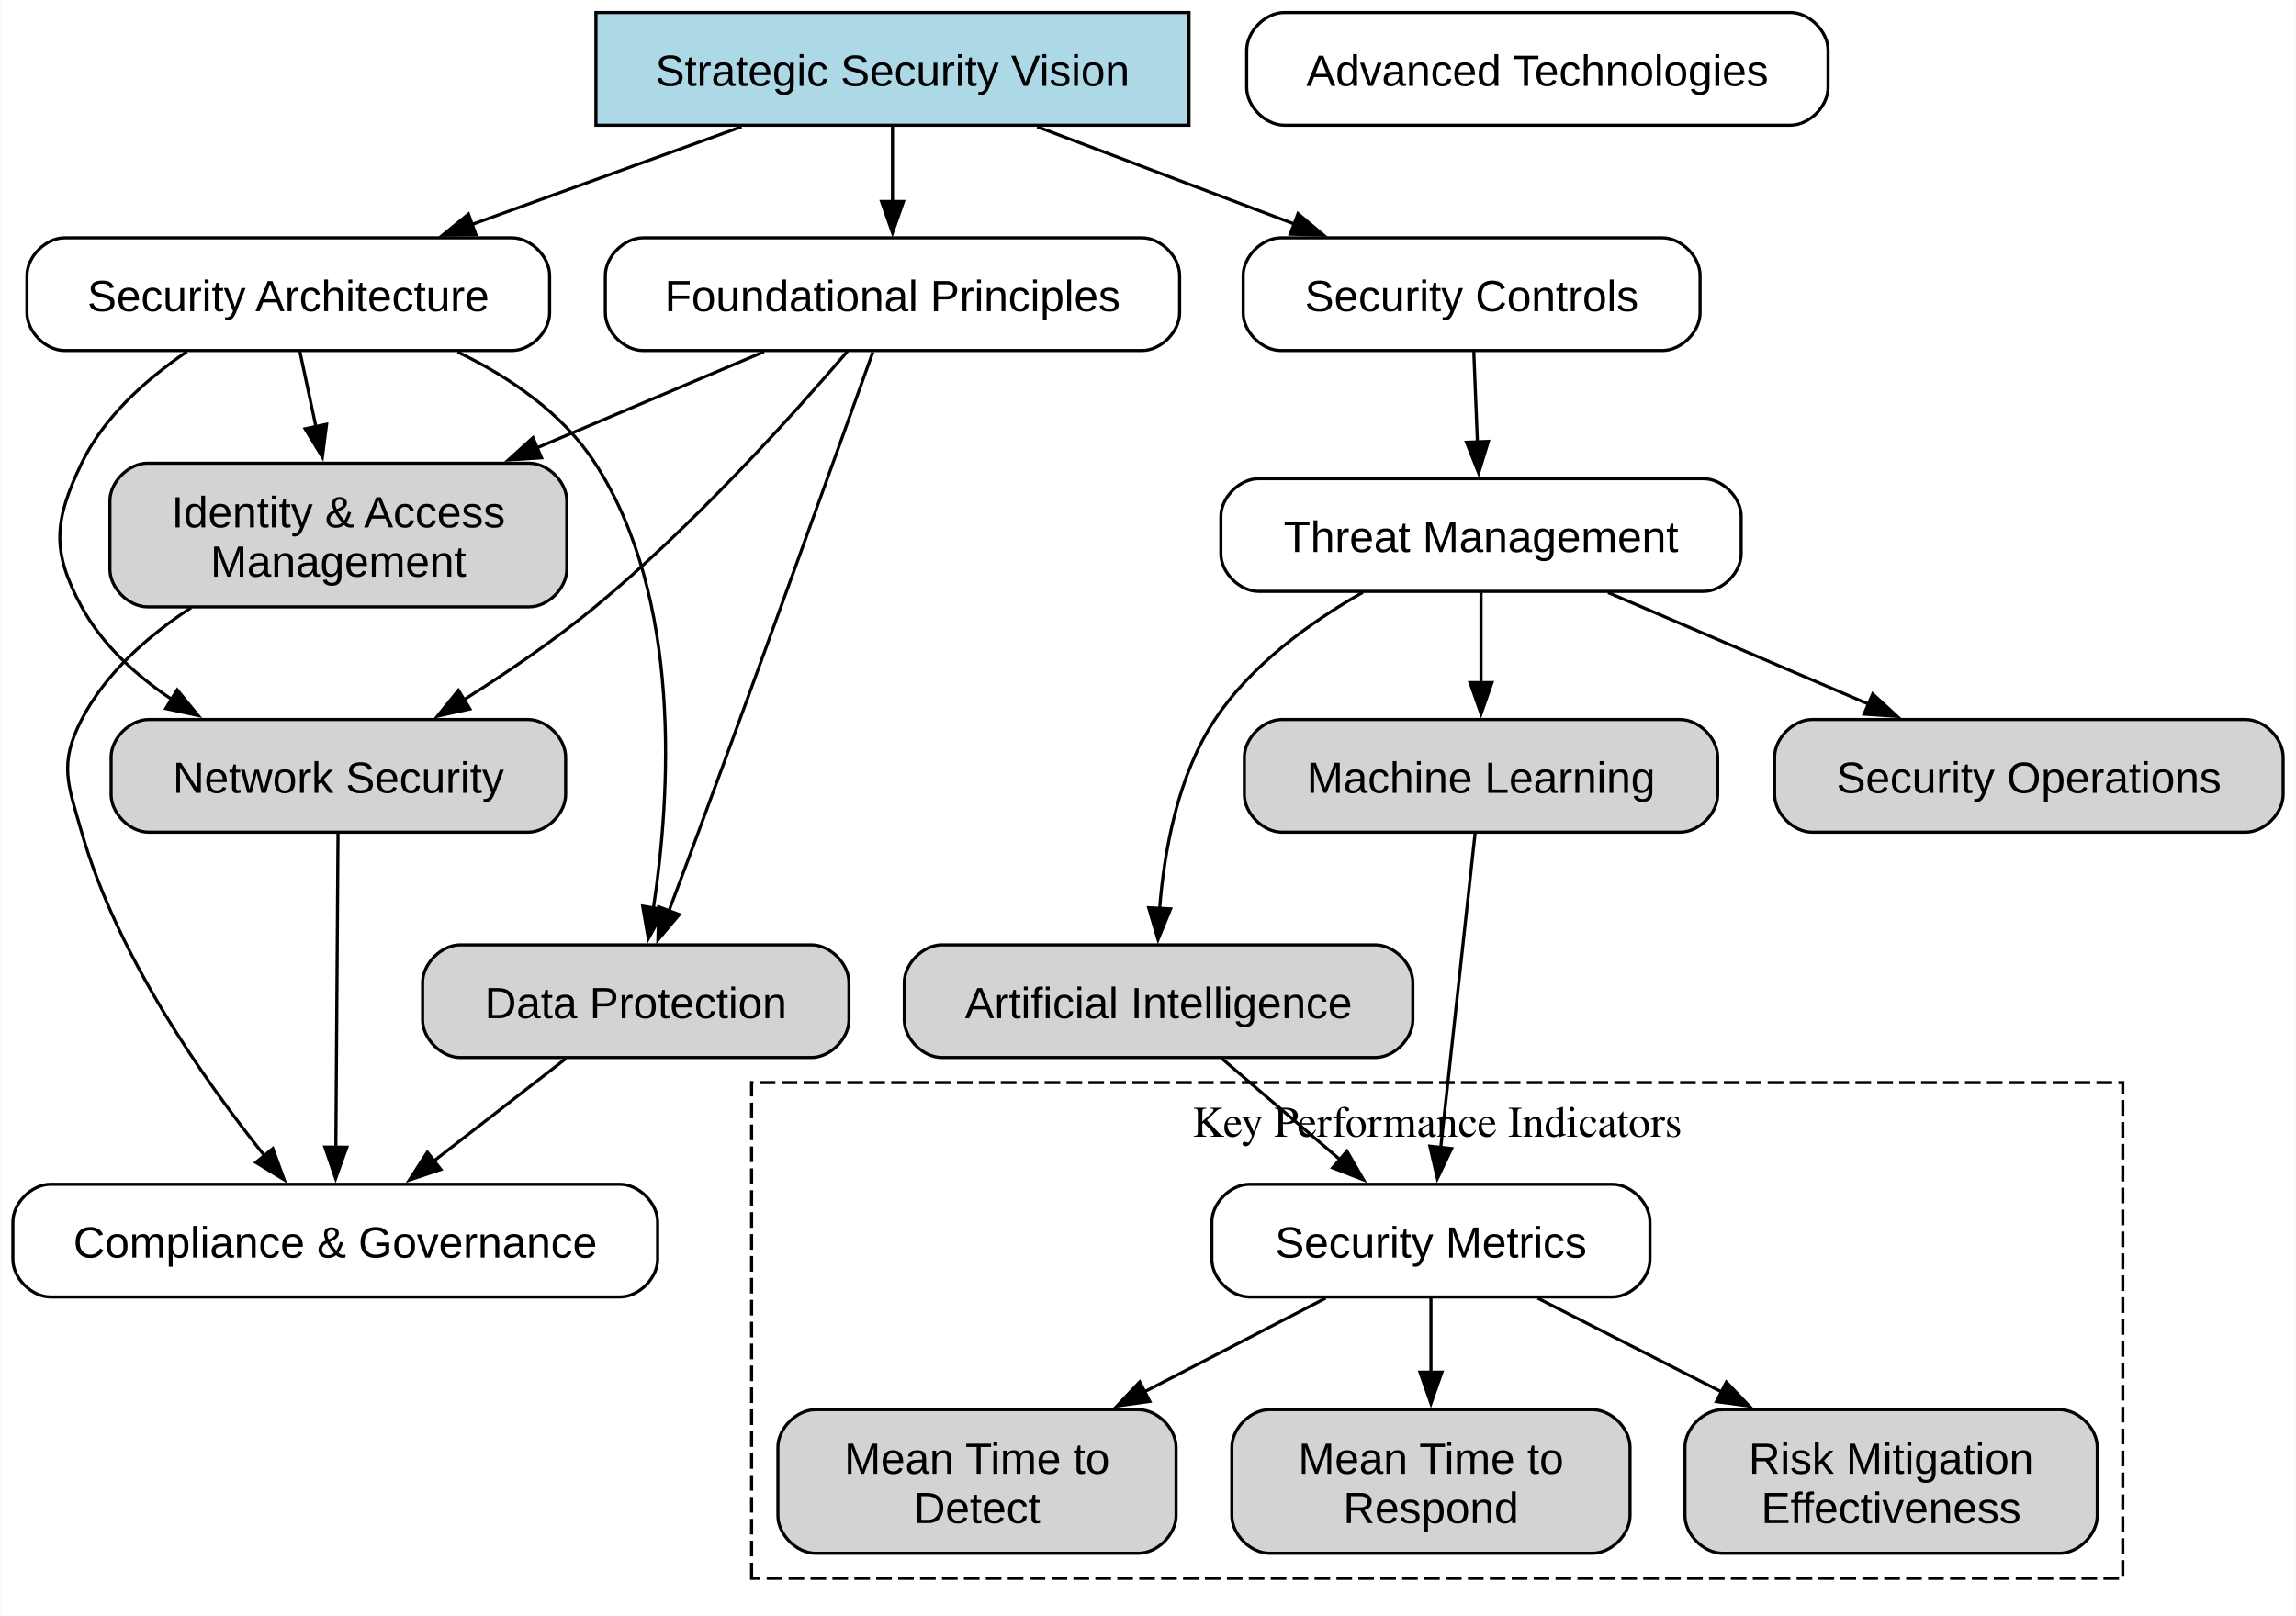
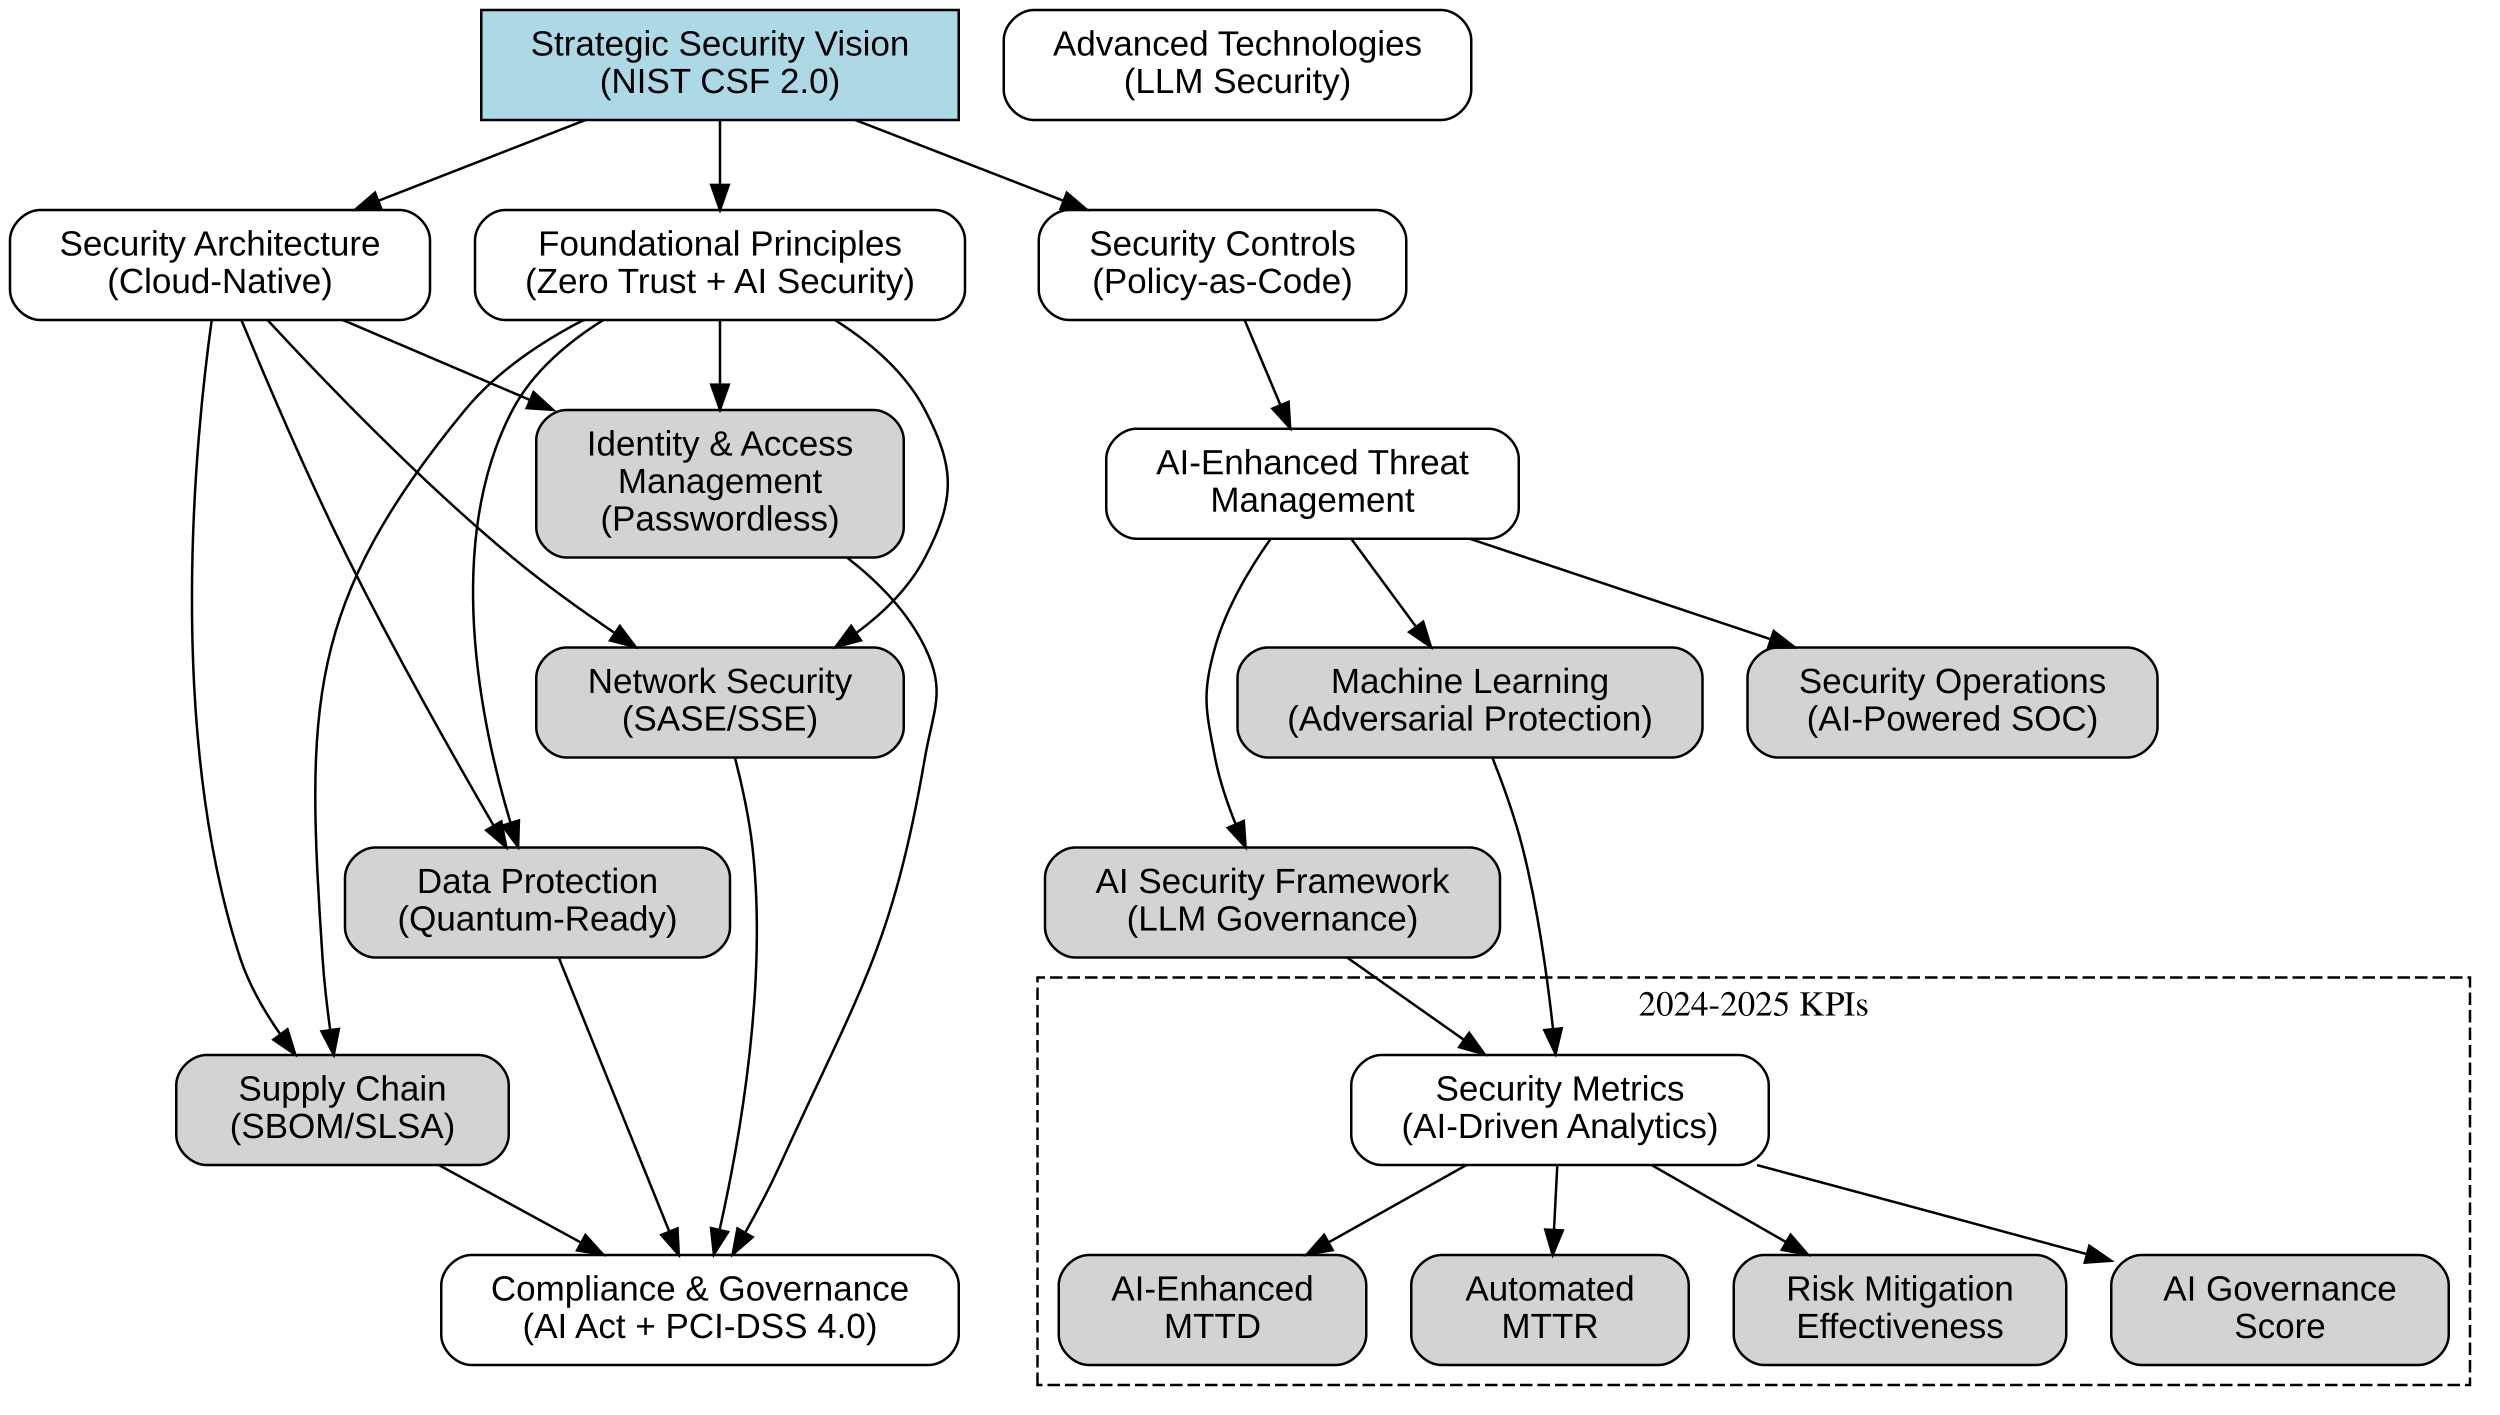
- <svg xmlns="http://www.w3.org/2000/svg" width="733pt" height="516pt" viewBox="0.00 0.00 733.20 516.30">
-   <g id="graph0" class="graph" transform="scale(1 1) rotate(0) translate(4 512.3)">
-     <polygon fill="white" stroke="none" points="-4,4 -4,-512.3 729.2,-512.3 729.2,4 -4,4" />
+ <svg xmlns="http://www.w3.org/2000/svg" width="1000pt" height="566pt" viewBox="0.00 0.00 1000.00 566.00">
+   <g id="graph0" class="graph" transform="scale(1 1) rotate(0) translate(4 562)">
+     <polygon fill="white" stroke="transparent" points="-4,4 -4,-562 996,-562 996,4 -4,4" />
    <g id="clust7" class="cluster">
-       <polygon fill="none" stroke="black" stroke-dasharray="5,2" points="235.97,-8 235.97,-166.4 673.98,-166.4 673.98,-8 235.97,-8" />
-       <text text-anchor="middle" x="454.98" y="-149.1" font-family="Times,serif" font-size="14.00">Key Performance Indicators</text>
+       <polygon fill="none" stroke="black" stroke-dasharray="5,2" points="411,-8 411,-171 984,-171 984,-8 411,-8" />
+       <text text-anchor="middle" x="697.5" y="-155.8" font-family="Times,serif" font-size="14.00">2024-2025 KPIs</text>
    </g>
    <g id="node1" class="node">
-       <polygon fill="lightblue" stroke="black" points="375.7,-508.3 186.25,-508.3 186.25,-472.3 375.7,-472.3 375.7,-508.3" />
-       <text text-anchor="middle" x="280.98" y="-484.87" font-family="Arial" font-size="14.00">Strategic Security Vision</text>
+       <polygon fill="lightblue" stroke="black" points="379.5,-558 188.5,-558 188.5,-514 379.5,-514 379.5,-558" />
+       <text text-anchor="middle" x="284" y="-539.8" font-family="Arial" font-size="14.00">Strategic Security Vision</text>
+       <text text-anchor="middle" x="284" y="-524.8" font-family="Arial" font-size="14.00">(NIST CSF 2.0)</text>
    </g>
    <g id="node2" class="node">
-       <path fill="none" stroke="black" d="M360.7,-436.3C360.7,-436.3 201.25,-436.3 201.25,-436.3 195.25,-436.3 189.25,-430.3 189.25,-424.3 189.25,-424.3 189.25,-412.3 189.25,-412.3 189.25,-406.3 195.25,-400.3 201.25,-400.3 201.25,-400.3 360.7,-400.3 360.7,-400.3 366.7,-400.3 372.7,-406.3 372.7,-412.3 372.7,-412.3 372.7,-424.3 372.7,-424.3 372.7,-430.3 366.7,-436.3 360.7,-436.3" />
-       <text text-anchor="middle" x="280.98" y="-412.87" font-family="Arial" font-size="14.00">Foundational Principles</text>
+       <path fill="none" stroke="black" d="M370,-478C370,-478 198,-478 198,-478 192,-478 186,-472 186,-466 186,-466 186,-446 186,-446 186,-440 192,-434 198,-434 198,-434 370,-434 370,-434 376,-434 382,-440 382,-446 382,-446 382,-466 382,-466 382,-472 376,-478 370,-478" />
+       <text text-anchor="middle" x="284" y="-459.8" font-family="Arial" font-size="14.00">Foundational Principles</text>
+       <text text-anchor="middle" x="284" y="-444.8" font-family="Arial" font-size="14.00">(Zero Trust + AI Security)</text>
    </g>
    <g id="edge1" class="edge">
-       <path fill="none" stroke="black" d="M280.98,-472C280.98,-464.71 280.98,-456.03 280.98,-447.84" />
-       <polygon fill="black" stroke="black" points="284.48,-447.92 280.98,-437.92 277.48,-447.92 284.48,-447.92" />
+       <path fill="none" stroke="black" d="M284,-513.69C284,-505.8 284,-496.68 284,-488.1" />
+       <polygon fill="black" stroke="black" points="287.5,-488.02 284,-478.02 280.5,-488.02 287.5,-488.02" />
    </g>
    <g id="node3" class="node">
-       <path fill="none" stroke="black" d="M159.45,-436.3C159.45,-436.3 16.5,-436.3 16.5,-436.3 10.5,-436.3 4.5,-430.3 4.5,-424.3 4.5,-424.3 4.5,-412.3 4.5,-412.3 4.5,-406.3 10.5,-400.3 16.5,-400.3 16.5,-400.3 159.45,-400.3 159.45,-400.3 165.45,-400.3 171.45,-406.3 171.45,-412.3 171.45,-412.3 171.45,-424.3 171.45,-424.3 171.45,-430.3 165.45,-436.3 159.45,-436.3" />
-       <text text-anchor="middle" x="87.97" y="-412.87" font-family="Arial" font-size="14.00">Security Architecture</text>
+       <path fill="none" stroke="black" d="M156,-478C156,-478 12,-478 12,-478 6,-478 0,-472 0,-466 0,-466 0,-446 0,-446 0,-440 6,-434 12,-434 12,-434 156,-434 156,-434 162,-434 168,-440 168,-446 168,-446 168,-466 168,-466 168,-472 162,-478 156,-478" />
+       <text text-anchor="middle" x="84" y="-459.8" font-family="Arial" font-size="14.00">Security Architecture</text>
+       <text text-anchor="middle" x="84" y="-444.8" font-family="Arial" font-size="14.00">(Cloud-Native)</text>
    </g>
    <g id="edge2" class="edge">
-       <path fill="none" stroke="black" d="M232.77,-471.82C206.65,-462.34 174.17,-450.56 146.59,-440.56" />
-       <polygon fill="black" stroke="black" points="147.92,-437.32 137.32,-437.2 145.53,-443.9 147.92,-437.32" />
+       <path fill="none" stroke="black" d="M230.14,-513.99C204.69,-504.07 174.13,-492.15 147.55,-481.78" />
+       <polygon fill="black" stroke="black" points="148.54,-478.42 137.96,-478.04 146,-484.94 148.54,-478.42" />
    </g>
    <g id="node4" class="node">
-       <path fill="none" stroke="black" d="M526.95,-436.3C526.95,-436.3 405,-436.3 405,-436.3 399,-436.3 393,-430.3 393,-424.3 393,-424.3 393,-412.3 393,-412.3 393,-406.3 399,-400.3 405,-400.3 405,-400.3 526.95,-400.3 526.95,-400.3 532.95,-400.3 538.95,-406.3 538.95,-412.3 538.95,-412.3 538.95,-424.3 538.95,-424.3 538.95,-430.3 532.95,-436.3 526.95,-436.3" />
-       <text text-anchor="middle" x="465.98" y="-412.87" font-family="Arial" font-size="14.00">Security Controls</text>
+       <path fill="none" stroke="black" d="M546.5,-478C546.5,-478 423.5,-478 423.5,-478 417.5,-478 411.5,-472 411.5,-466 411.5,-466 411.5,-446 411.5,-446 411.5,-440 417.5,-434 423.5,-434 423.5,-434 546.5,-434 546.5,-434 552.5,-434 558.5,-440 558.5,-446 558.5,-446 558.5,-466 558.5,-466 558.5,-472 552.5,-478 546.5,-478" />
+       <text text-anchor="middle" x="485" y="-459.8" font-family="Arial" font-size="14.00">Security Controls</text>
+       <text text-anchor="middle" x="485" y="-444.8" font-family="Arial" font-size="14.00">(Policy-as-Code)</text>
    </g>
    <g id="edge3" class="edge">
-       <path fill="none" stroke="black" d="M327.18,-471.82C352.11,-462.38 383.08,-450.67 409.43,-440.69" />
-       <polygon fill="black" stroke="black" points="410.51,-444.03 418.62,-437.22 408.03,-437.48 410.51,-444.03" />
+       <path fill="none" stroke="black" d="M338.13,-513.99C363.71,-504.07 394.42,-492.15 421.13,-481.78" />
+       <polygon fill="black" stroke="black" points="422.72,-484.92 430.77,-478.04 420.19,-478.4 422.72,-484.92" />
    </g>
    <g id="node9" class="node">
-       <path fill="lightgrey" stroke="black" d="M164.95,-364.3C164.95,-364.3 43,-364.3 43,-364.3 37,-364.3 31,-358.3 31,-352.3 31,-352.3 31,-330.4 31,-330.4 31,-324.4 37,-318.4 43,-318.4 43,-318.4 164.95,-318.4 164.95,-318.4 170.95,-318.4 176.95,-324.4 176.95,-330.4 176.95,-330.4 176.95,-352.3 176.95,-352.3 176.95,-358.3 170.95,-364.3 164.95,-364.3" />
-       <text text-anchor="middle" x="103.97" y="-343.8" font-family="Arial" font-size="14.00">Identity &amp; Access</text>
-       <text text-anchor="middle" x="103.97" y="-328.05" font-family="Arial" font-size="14.00">Management</text>
+       <path fill="lightgrey" stroke="black" d="M345.5,-398C345.5,-398 222.5,-398 222.5,-398 216.5,-398 210.5,-392 210.5,-386 210.5,-386 210.5,-351 210.5,-351 210.5,-345 216.5,-339 222.5,-339 222.5,-339 345.5,-339 345.5,-339 351.5,-339 357.5,-345 357.5,-351 357.5,-351 357.5,-386 357.5,-386 357.5,-392 351.5,-398 345.5,-398" />
+       <text text-anchor="middle" x="284" y="-379.8" font-family="Arial" font-size="14.00">Identity &amp; Access</text>
+       <text text-anchor="middle" x="284" y="-364.8" font-family="Arial" font-size="14.00">Management</text>
+       <text text-anchor="middle" x="284" y="-349.8" font-family="Arial" font-size="14.00">(Passwordless)</text>
    </g>
    <g id="edge4" class="edge">
-       <path fill="none" stroke="black" d="M239.92,-399.92C218.39,-390.8 191.55,-379.43 167.41,-369.21" />
-       <polygon fill="black" stroke="black" points="168.87,-366.03 158.29,-365.35 166.14,-372.47 168.87,-366.03" />
+       <path fill="none" stroke="black" d="M284,-433.87C284,-426.12 284,-417.08 284,-408.28" />
+       <polygon fill="black" stroke="black" points="287.5,-408.13 284,-398.13 280.5,-408.13 287.5,-408.13" />
    </g>
    <g id="node10" class="node">
-       <path fill="lightgrey" stroke="black" d="M164.57,-282.4C164.57,-282.4 43.37,-282.4 43.37,-282.4 37.37,-282.4 31.38,-276.4 31.38,-270.4 31.38,-270.4 31.38,-258.4 31.38,-258.4 31.38,-252.4 37.38,-246.4 43.38,-246.4 43.38,-246.4 164.57,-246.4 164.57,-246.4 170.57,-246.4 176.57,-252.4 176.57,-258.4 176.57,-258.4 176.57,-270.4 176.57,-270.4 176.57,-276.4 170.57,-282.4 164.57,-282.4" />
-       <text text-anchor="middle" x="103.97" y="-258.97" font-family="Arial" font-size="14.00">Network Security</text>
+       <path fill="lightgrey" stroke="black" d="M345.5,-303C345.5,-303 222.5,-303 222.5,-303 216.5,-303 210.5,-297 210.5,-291 210.5,-291 210.5,-271 210.5,-271 210.5,-265 216.5,-259 222.5,-259 222.5,-259 345.5,-259 345.5,-259 351.5,-259 357.5,-265 357.5,-271 357.5,-271 357.5,-291 357.5,-291 357.5,-297 351.5,-303 345.5,-303" />
+       <text text-anchor="middle" x="284" y="-284.8" font-family="Arial" font-size="14.00">Network Security</text>
+       <text text-anchor="middle" x="284" y="-269.8" font-family="Arial" font-size="14.00">(SASE/SSE)</text>
    </g>
    <g id="edge5" class="edge">
-       <path fill="none" stroke="black" d="M266.59,-400.03C248.85,-379.32 217.2,-344.15 185.97,-318.4 173.03,-307.73 157.84,-297.38 144.07,-288.71" />
-       <polygon fill="black" stroke="black" points="145.99,-285.78 135.64,-283.5 142.31,-291.74 145.99,-285.78" />
+       <path fill="none" stroke="black" d="M330.16,-433.87C344.27,-424.94 358.13,-413.06 366,-398 378.15,-374.76 378.15,-362.24 366,-339 359.73,-327 349.65,-317.02 338.68,-308.94" />
+       <polygon fill="black" stroke="black" points="340.39,-305.87 330.16,-303.13 336.45,-311.65 340.39,-305.87" />
    </g>
    <g id="node11" class="node">
-       <path fill="lightgrey" stroke="black" d="M255.07,-210.4C255.07,-210.4 142.88,-210.4 142.88,-210.4 136.88,-210.4 130.88,-204.4 130.88,-198.4 130.88,-198.4 130.88,-186.4 130.88,-186.4 130.88,-180.4 136.88,-174.4 142.88,-174.4 142.88,-174.4 255.07,-174.4 255.07,-174.4 261.07,-174.4 267.07,-180.4 267.07,-186.4 267.07,-186.4 267.07,-198.4 267.07,-198.4 267.07,-204.4 261.07,-210.4 255.07,-210.4" />
-       <text text-anchor="middle" x="198.97" y="-186.97" font-family="Arial" font-size="14.00">Data Protection</text>
+       <path fill="lightgrey" stroke="black" d="M276,-223C276,-223 146,-223 146,-223 140,-223 134,-217 134,-211 134,-211 134,-191 134,-191 134,-185 140,-179 146,-179 146,-179 276,-179 276,-179 282,-179 288,-185 288,-191 288,-191 288,-211 288,-211 288,-217 282,-223 276,-223" />
+       <text text-anchor="middle" x="211" y="-204.8" font-family="Arial" font-size="14.00">Data Protection</text>
+       <text text-anchor="middle" x="211" y="-189.8" font-family="Arial" font-size="14.00">(Quantum-Ready)</text>
    </g>
    <g id="edge6" class="edge">
-       <path fill="none" stroke="black" d="M274.71,-399.81C263.61,-368.83 239.68,-302.35 218.97,-246.4 215.96,-238.25 212.64,-229.41 209.59,-221.33" />
-       <polygon fill="black" stroke="black" points="212.87,-220.09 206.05,-211.98 206.32,-222.57 212.87,-220.09" />
+       <path fill="none" stroke="black" d="M237.3,-433.99C223.01,-425.07 208.98,-413.16 201,-398 173.28,-345.33 188.05,-273.27 200.23,-232.81" />
+       <polygon fill="black" stroke="black" points="203.57,-233.83 203.24,-223.24 196.9,-231.73 203.57,-233.83" />
+     </g>
+     <g id="node15" class="node">
+       <path fill="lightgrey" stroke="black" d="M187.5,-140C187.5,-140 78.5,-140 78.5,-140 72.5,-140 66.5,-134 66.5,-128 66.5,-128 66.5,-108 66.5,-108 66.5,-102 72.5,-96 78.5,-96 78.5,-96 187.5,-96 187.5,-96 193.5,-96 199.5,-102 199.5,-108 199.5,-108 199.5,-128 199.5,-128 199.5,-134 193.5,-140 187.5,-140" />
+       <text text-anchor="middle" x="133" y="-121.8" font-family="Arial" font-size="14.00">Supply Chain</text>
+       <text text-anchor="middle" x="133" y="-106.8" font-family="Arial" font-size="14.00">(SBOM/SLSA)</text>
    </g>
    <g id="edge7" class="edge">
-       <path fill="none" stroke="black" d="M91.69,-399.92C93.22,-392.72 95.06,-384.12 96.84,-375.8" />
-       <polygon fill="black" stroke="black" points="100.21,-376.75 98.87,-366.24 93.36,-375.29 100.21,-376.75" />
+       <path fill="none" stroke="black" d="M229.3,-433.94C212.17,-425.07 194.5,-413.2 182,-398 118.13,-320.31 118.34,-279.36 125,-179 125.63,-169.55 126.8,-159.32 128.07,-150.03" />
+       <polygon fill="black" stroke="black" points="131.54,-150.43 129.5,-140.04 124.61,-149.44 131.54,-150.43" />
    </g>
    <g id="edge8" class="edge">
-       <path fill="none" stroke="black" d="M55.57,-399.94C42.61,-391.14 29.09,-379.14 21.97,-364.3 13.15,-345.91 12.22,-336.32 21.97,-318.4 28.56,-306.3 39.22,-296.55 50.72,-288.86" />
-       <polygon fill="black" stroke="black" points="52.49,-291.88 59.2,-283.68 48.84,-285.91 52.49,-291.88" />
+       <path fill="none" stroke="black" d="M133.18,-433.97C155.64,-424.37 182.76,-412.78 207.77,-402.09" />
+       <polygon fill="black" stroke="black" points="209.42,-405.19 217.24,-398.04 206.67,-398.75 209.42,-405.19" />
    </g>
    <g id="edge9" class="edge">
-       <path fill="none" stroke="black" d="M142.1,-399.83C158.88,-391.7 175.66,-380.2 185.97,-364.3 213.98,-321.13 210.08,-258.29 204.6,-222.06" />
-       <polygon fill="black" stroke="black" points="208.08,-221.64 202.98,-212.35 201.18,-222.79 208.08,-221.64" />
+       <path fill="none" stroke="black" d="M103.25,-433.73C125.62,-409.54 164.2,-369.46 201,-339 213.7,-328.48 228.31,-317.98 241.7,-308.9" />
+       <polygon fill="black" stroke="black" points="243.92,-311.63 250.29,-303.16 240.03,-305.81 243.92,-311.63" />
+     </g>
+     <g id="edge10" class="edge">
+       <path fill="none" stroke="black" d="M92.64,-433.78C102.35,-410.31 118.87,-371.52 135,-339 153.67,-301.34 177.5,-259.23 193.45,-231.76" />
+       <polygon fill="black" stroke="black" points="196.52,-233.43 198.54,-223.03 190.47,-229.91 196.52,-233.43" />
+     </g>
+     <g id="edge11" class="edge">
+       <path fill="none" stroke="black" d="M80.68,-433.89C74.09,-386.76 62.44,-269.95 92,-179 95.52,-168.16 101.67,-157.5 108.14,-148.24" />
+       <polygon fill="black" stroke="black" points="110.98,-150.29 114.11,-140.17 105.35,-146.12 110.98,-150.29" />
    </g>
    <g id="node5" class="node">
-       <path fill="none" stroke="black" d="M540.08,-359.35C540.08,-359.35 397.88,-359.35 397.88,-359.35 391.88,-359.35 385.88,-353.35 385.88,-347.35 385.88,-347.35 385.88,-335.35 385.88,-335.35 385.88,-329.35 391.88,-323.35 397.88,-323.35 397.88,-323.35 540.08,-323.35 540.08,-323.35 546.08,-323.35 552.08,-329.35 552.08,-335.35 552.08,-335.35 552.08,-347.35 552.08,-347.35 552.08,-353.35 546.08,-359.35 540.08,-359.35" />
-       <text text-anchor="middle" x="468.98" y="-335.92" font-family="Arial" font-size="14.00">Threat Management</text>
-     </g>
-     <g id="edge10" class="edge">
-       <path fill="none" stroke="black" d="M466.67,-399.92C467.02,-391.31 467.44,-380.69 467.83,-370.93" />
-       <polygon fill="black" stroke="black" points="471.32,-371.28 468.22,-361.15 464.33,-371 471.32,-371.28" />
+       <path fill="none" stroke="black" d="M591.5,-390.5C591.5,-390.5 450.5,-390.5 450.5,-390.5 444.5,-390.5 438.5,-384.5 438.5,-378.5 438.5,-378.5 438.5,-358.5 438.5,-358.5 438.5,-352.5 444.5,-346.5 450.5,-346.5 450.5,-346.5 591.5,-346.5 591.5,-346.5 597.5,-346.5 603.5,-352.5 603.5,-358.5 603.5,-358.5 603.5,-378.5 603.5,-378.5 603.5,-384.5 597.5,-390.5 591.5,-390.5" />
+       <text text-anchor="middle" x="521" y="-372.3" font-family="Arial" font-size="14.00">AI-Enhanced Threat</text>
+       <text text-anchor="middle" x="521" y="-357.3" font-family="Arial" font-size="14.00">Management</text>
+     </g>
+     <g id="edge12" class="edge">
+       <path fill="none" stroke="black" d="M493.9,-433.87C498.18,-423.69 503.4,-411.3 508.11,-400.12" />
+       <polygon fill="black" stroke="black" points="511.42,-401.26 512.08,-390.69 504.97,-398.55 511.42,-401.26" />
    </g>
    <g id="node12" class="node">
-       <path fill="lightgrey" stroke="black" d="M532.58,-282.4C532.58,-282.4 405.38,-282.4 405.38,-282.4 399.38,-282.4 393.38,-276.4 393.38,-270.4 393.38,-270.4 393.38,-258.4 393.38,-258.4 393.38,-252.4 399.38,-246.4 405.38,-246.4 405.38,-246.4 532.58,-246.4 532.58,-246.4 538.58,-246.4 544.58,-252.4 544.58,-258.4 544.58,-258.4 544.58,-270.4 544.58,-270.4 544.58,-276.4 538.58,-282.4 532.58,-282.4" />
-       <text text-anchor="middle" x="468.98" y="-258.97" font-family="Arial" font-size="14.00">Machine Learning</text>
-     </g>
-     <g id="edge11" class="edge">
-       <path fill="none" stroke="black" d="M468.98,-322.97C468.98,-314.36 468.98,-303.74 468.98,-293.98" />
-       <polygon fill="black" stroke="black" points="472.48,-294.2 468.98,-284.2 465.48,-294.2 472.48,-294.2" />
+       <path fill="lightgrey" stroke="black" d="M665,-303C665,-303 503,-303 503,-303 497,-303 491,-297 491,-291 491,-291 491,-271 491,-271 491,-265 497,-259 503,-259 503,-259 665,-259 665,-259 671,-259 677,-265 677,-271 677,-271 677,-291 677,-291 677,-297 671,-303 665,-303" />
+       <text text-anchor="middle" x="584" y="-284.8" font-family="Arial" font-size="14.00">Machine Learning</text>
+       <text text-anchor="middle" x="584" y="-269.8" font-family="Arial" font-size="14.00">(Adversarial Protection)</text>
+     </g>
+     <g id="edge13" class="edge">
+       <path fill="none" stroke="black" d="M536.57,-346.37C544.37,-335.78 553.94,-322.8 562.43,-311.27" />
+       <polygon fill="black" stroke="black" points="565.27,-313.31 568.39,-303.19 559.64,-309.16 565.27,-313.31" />
    </g>
    <g id="node13" class="node">
-       <path fill="lightgrey" stroke="black" d="M435.2,-210.4C435.2,-210.4 296.75,-210.4 296.75,-210.4 290.75,-210.4 284.75,-204.4 284.75,-198.4 284.75,-198.4 284.75,-186.4 284.75,-186.4 284.75,-180.4 290.75,-174.4 296.75,-174.4 296.75,-174.4 435.2,-174.4 435.2,-174.4 441.2,-174.4 447.2,-180.4 447.2,-186.4 447.2,-186.4 447.2,-198.4 447.2,-198.4 447.2,-204.4 441.2,-210.4 435.2,-210.4" />
-       <text text-anchor="middle" x="365.98" y="-186.97" font-family="Arial" font-size="14.00">Artificial Intelligence</text>
-     </g>
-     <g id="edge12" class="edge">
-       <path fill="none" stroke="black" d="M431.23,-323.05C414.28,-313.41 395.53,-299.81 383.98,-282.4 372.1,-264.51 367.77,-240.47 366.31,-221.89" />
-       <polygon fill="black" stroke="black" points="369.82,-221.9 365.8,-212.09 362.83,-222.26 369.82,-221.9" />
+       <path fill="lightgrey" stroke="black" d="M584,-223C584,-223 426,-223 426,-223 420,-223 414,-217 414,-211 414,-211 414,-191 414,-191 414,-185 420,-179 426,-179 426,-179 584,-179 584,-179 590,-179 596,-185 596,-191 596,-191 596,-211 596,-211 596,-217 590,-223 584,-223" />
+       <text text-anchor="middle" x="505" y="-204.8" font-family="Arial" font-size="14.00">AI Security Framework</text>
+       <text text-anchor="middle" x="505" y="-189.8" font-family="Arial" font-size="14.00">(LLM Governance)</text>
+     </g>
+     <g id="edge14" class="edge">
+       <path fill="none" stroke="black" d="M504.27,-346.49C495.79,-334.5 486.39,-318.76 482,-303 476.75,-284.16 478.27,-278.2 482,-259 483.72,-250.12 486.83,-240.86 490.21,-232.46" />
+       <polygon fill="black" stroke="black" points="493.52,-233.63 494.25,-223.06 487.09,-230.87 493.52,-233.63" />
    </g>
    <g id="node14" class="node">
-       <path fill="lightgrey" stroke="black" d="M713.2,-282.4C713.2,-282.4 574.75,-282.4 574.75,-282.4 568.75,-282.4 562.75,-276.4 562.75,-270.4 562.75,-270.4 562.75,-258.4 562.75,-258.4 562.75,-252.4 568.75,-246.4 574.75,-246.4 574.75,-246.4 713.2,-246.4 713.2,-246.4 719.2,-246.4 725.2,-252.4 725.2,-258.4 725.2,-258.4 725.2,-270.4 725.2,-270.4 725.2,-276.4 719.2,-282.4 713.2,-282.4" />
-       <text text-anchor="middle" x="643.98" y="-258.97" font-family="Arial" font-size="14.00">Security Operations</text>
-     </g>
-     <g id="edge13" class="edge">
-       <path fill="none" stroke="black" d="M509.56,-322.97C534.43,-312.32 566.48,-298.59 593.04,-287.21" />
-       <polygon fill="black" stroke="black" points="594.1,-290.57 601.91,-283.41 591.34,-284.13 594.1,-290.57" />
+       <path fill="lightgrey" stroke="black" d="M847,-303C847,-303 707,-303 707,-303 701,-303 695,-297 695,-291 695,-291 695,-271 695,-271 695,-265 701,-259 707,-259 707,-259 847,-259 847,-259 853,-259 859,-265 859,-271 859,-271 859,-291 859,-291 859,-297 853,-303 847,-303" />
+       <text text-anchor="middle" x="777" y="-284.8" font-family="Arial" font-size="14.00">Security Operations</text>
+       <text text-anchor="middle" x="777" y="-269.8" font-family="Arial" font-size="14.00">(AI-Powered SOC)</text>
+     </g>
+     <g id="edge15" class="edge">
+       <path fill="none" stroke="black" d="M583.95,-346.47C620.24,-334.36 666.02,-319.06 703.9,-306.42" />
+       <polygon fill="black" stroke="black" points="705.47,-309.58 713.85,-303.09 703.25,-302.94 705.47,-309.58" />
    </g>
    <g id="node6" class="node">
-       <path fill="none" stroke="black" d="M567.83,-508.3C567.83,-508.3 406.12,-508.3 406.12,-508.3 400.12,-508.3 394.12,-502.3 394.12,-496.3 394.12,-496.3 394.12,-484.3 394.12,-484.3 394.12,-478.3 400.12,-472.3 406.12,-472.3 406.12,-472.3 567.83,-472.3 567.83,-472.3 573.83,-472.3 579.83,-478.3 579.83,-484.3 579.83,-484.3 579.83,-496.3 579.83,-496.3 579.83,-502.3 573.83,-508.3 567.83,-508.3" />
-       <text text-anchor="middle" x="486.98" y="-484.87" font-family="Arial" font-size="14.00">Advanced Technologies</text>
+       <path fill="none" stroke="black" d="M572.5,-558C572.5,-558 409.5,-558 409.5,-558 403.5,-558 397.5,-552 397.5,-546 397.5,-546 397.5,-526 397.5,-526 397.5,-520 403.5,-514 409.5,-514 409.5,-514 572.5,-514 572.5,-514 578.5,-514 584.5,-520 584.5,-526 584.5,-526 584.5,-546 584.5,-546 584.5,-552 578.5,-558 572.5,-558" />
+       <text text-anchor="middle" x="491" y="-539.8" font-family="Arial" font-size="14.00">Advanced Technologies</text>
+       <text text-anchor="middle" x="491" y="-524.8" font-family="Arial" font-size="14.00">(LLM Security)</text>
    </g>
    <g id="node7" class="node">
-       <path fill="none" stroke="black" d="M193.95,-133.9C193.95,-133.9 12,-133.9 12,-133.9 6,-133.9 0,-127.9 0,-121.9 0,-121.9 0,-109.9 0,-109.9 0,-103.9 6,-97.9 12,-97.9 12,-97.9 193.95,-97.9 193.95,-97.9 199.95,-97.9 205.95,-103.9 205.95,-109.9 205.95,-109.9 205.95,-121.9 205.95,-121.9 205.95,-127.9 199.95,-133.9 193.95,-133.9" />
-       <text text-anchor="middle" x="102.97" y="-110.48" font-family="Arial" font-size="14.00">Compliance &amp; Governance</text>
+       <path fill="none" stroke="black" d="M367.5,-60C367.5,-60 184.5,-60 184.5,-60 178.5,-60 172.5,-54 172.5,-48 172.5,-48 172.5,-28 172.5,-28 172.5,-22 178.5,-16 184.5,-16 184.5,-16 367.5,-16 367.5,-16 373.5,-16 379.5,-22 379.5,-28 379.5,-28 379.5,-48 379.5,-48 379.5,-54 373.5,-60 367.5,-60" />
+       <text text-anchor="middle" x="276" y="-41.8" font-family="Arial" font-size="14.00">Compliance &amp; Governance</text>
+       <text text-anchor="middle" x="276" y="-26.8" font-family="Arial" font-size="14.00">(AI Act + PCI-DSS 4.0)</text>
    </g>
    <g id="node8" class="node">
-       <path fill="none" stroke="black" d="M510.95,-133.9C510.95,-133.9 395,-133.9 395,-133.9 389,-133.9 383,-127.9 383,-121.9 383,-121.9 383,-109.9 383,-109.9 383,-103.9 389,-97.9 395,-97.9 395,-97.9 510.95,-97.9 510.95,-97.9 516.95,-97.9 522.95,-103.9 522.95,-109.9 522.95,-109.9 522.95,-121.9 522.95,-121.9 522.95,-127.9 516.95,-133.9 510.95,-133.9" />
-       <text text-anchor="middle" x="452.98" y="-110.48" font-family="Arial" font-size="14.00">Security Metrics</text>
-     </g>
-     <g id="node15" class="node">
-       <path fill="lightgrey" stroke="black" d="M359.57,-61.9C359.57,-61.9 256.38,-61.9 256.38,-61.9 250.38,-61.9 244.38,-55.9 244.38,-49.9 244.38,-49.9 244.38,-28 244.38,-28 244.38,-22 250.38,-16 256.38,-16 256.38,-16 359.57,-16 359.57,-16 365.57,-16 371.57,-22 371.57,-28 371.57,-28 371.57,-49.9 371.57,-49.9 371.57,-55.9 365.57,-61.9 359.57,-61.9" />
-       <text text-anchor="middle" x="307.98" y="-41.4" font-family="Arial" font-size="14.00">Mean Time to</text>
-       <text text-anchor="middle" x="307.98" y="-25.65" font-family="Arial" font-size="14.00">Detect</text>
+       <path fill="none" stroke="black" d="M691.5,-140C691.5,-140 548.5,-140 548.5,-140 542.5,-140 536.5,-134 536.5,-128 536.5,-128 536.5,-108 536.5,-108 536.5,-102 542.5,-96 548.5,-96 548.5,-96 691.5,-96 691.5,-96 697.5,-96 703.5,-102 703.5,-108 703.5,-108 703.5,-128 703.5,-128 703.5,-134 697.5,-140 691.5,-140" />
+       <text text-anchor="middle" x="620" y="-121.8" font-family="Arial" font-size="14.00">Security Metrics</text>
+       <text text-anchor="middle" x="620" y="-106.8" font-family="Arial" font-size="14.00">(AI-Driven Analytics)</text>
+     </g>
+     <g id="node16" class="node">
+       <path fill="lightgrey" stroke="black" d="M530.5,-60C530.5,-60 431.5,-60 431.5,-60 425.5,-60 419.5,-54 419.5,-48 419.5,-48 419.5,-28 419.5,-28 419.5,-22 425.5,-16 431.5,-16 431.5,-16 530.5,-16 530.5,-16 536.5,-16 542.5,-22 542.5,-28 542.5,-28 542.5,-48 542.5,-48 542.5,-54 536.5,-60 530.5,-60" />
+       <text text-anchor="middle" x="481" y="-41.8" font-family="Arial" font-size="14.00">AI-Enhanced</text>
+       <text text-anchor="middle" x="481" y="-26.8" font-family="Arial" font-size="14.00">MTTD</text>
+     </g>
+     <g id="edge22" class="edge">
+       <path fill="none" stroke="black" d="M582.38,-95.89C565.54,-86.44 545.51,-75.2 527.72,-65.22" />
+       <polygon fill="black" stroke="black" points="529.08,-61.97 518.65,-60.12 525.65,-68.07 529.08,-61.97" />
+     </g>
+     <g id="node17" class="node">
+       <path fill="lightgrey" stroke="black" d="M659.5,-60C659.5,-60 572.5,-60 572.5,-60 566.5,-60 560.5,-54 560.5,-48 560.5,-48 560.5,-28 560.5,-28 560.5,-22 566.5,-16 572.5,-16 572.5,-16 659.5,-16 659.5,-16 665.5,-16 671.5,-22 671.5,-28 671.5,-28 671.5,-48 671.5,-48 671.5,-54 665.5,-60 659.5,-60" />
+       <text text-anchor="middle" x="616" y="-41.8" font-family="Arial" font-size="14.00">Automated</text>
+       <text text-anchor="middle" x="616" y="-26.8" font-family="Arial" font-size="14.00">MTTR</text>
+     </g>
+     <g id="edge23" class="edge">
+       <path fill="none" stroke="black" d="M618.91,-95.69C618.5,-87.8 618.04,-78.68 617.6,-70.1" />
+       <polygon fill="black" stroke="black" points="621.09,-69.83 617.08,-60.02 614.09,-70.18 621.09,-69.83" />
+     </g>
+     <g id="node18" class="node">
+       <path fill="lightgrey" stroke="black" d="M810.5,-60C810.5,-60 701.5,-60 701.5,-60 695.5,-60 689.5,-54 689.5,-48 689.5,-48 689.5,-28 689.5,-28 689.5,-22 695.5,-16 701.5,-16 701.5,-16 810.5,-16 810.5,-16 816.5,-16 822.5,-22 822.5,-28 822.5,-28 822.5,-48 822.5,-48 822.5,-54 816.5,-60 810.5,-60" />
+       <text text-anchor="middle" x="756" y="-41.8" font-family="Arial" font-size="14.00">Risk Mitigation</text>
+       <text text-anchor="middle" x="756" y="-26.8" font-family="Arial" font-size="14.00">Effectiveness</text>
+     </g>
+     <g id="edge24" class="edge">
+       <path fill="none" stroke="black" d="M656.8,-95.89C673.28,-86.44 692.88,-75.2 710.29,-65.22" />
+       <polygon fill="black" stroke="black" points="712.23,-68.14 719.17,-60.12 708.75,-62.06 712.23,-68.14" />
+     </g>
+     <g id="node19" class="node">
+       <path fill="lightgrey" stroke="black" d="M963.5,-60C963.5,-60 852.5,-60 852.5,-60 846.5,-60 840.5,-54 840.5,-48 840.5,-48 840.5,-28 840.5,-28 840.5,-22 846.5,-16 852.5,-16 852.5,-16 963.5,-16 963.5,-16 969.5,-16 975.5,-22 975.5,-28 975.5,-28 975.5,-48 975.5,-48 975.5,-54 969.5,-60 963.5,-60" />
+       <text text-anchor="middle" x="908" y="-41.8" font-family="Arial" font-size="14.00">AI Governance</text>
+       <text text-anchor="middle" x="908" y="-26.8" font-family="Arial" font-size="14.00">Score</text>
+     </g>
+     <g id="edge25" class="edge">
+       <path fill="none" stroke="black" d="M698.81,-95.95C736.25,-85.92 781.85,-73.65 830.66,-60.36" />
+       <polygon fill="black" stroke="black" points="831.73,-63.69 840.46,-57.69 829.89,-56.94 831.73,-63.69" />
+     </g>
+     <g id="edge18" class="edge">
+       <path fill="none" stroke="black" d="M335.02,-338.82C347.44,-329.16 359.12,-317.17 366,-303 374.54,-285.41 369.33,-278.27 366,-259 352.92,-183.23 339.82,-166 308,-96 303.93,-87.05 298.95,-77.62 294.14,-69.08" />
+       <polygon fill="black" stroke="black" points="297.06,-67.13 289.04,-60.21 290.99,-70.62 297.06,-67.13" />
    </g>
    <g id="edge19" class="edge">
-       <path fill="none" stroke="black" d="M419.34,-97.52C402.18,-88.65 380.9,-77.64 361.54,-67.64" />
-       <polygon fill="black" stroke="black" points="363.17,-64.54 352.68,-63.06 359.95,-70.76 363.17,-64.54" />
-     </g>
-     <g id="node16" class="node">
-       <path fill="lightgrey" stroke="black" d="M504.58,-61.9C504.58,-61.9 401.38,-61.9 401.38,-61.9 395.38,-61.9 389.38,-55.9 389.38,-49.9 389.38,-49.9 389.38,-28 389.38,-28 389.38,-22 395.38,-16 401.38,-16 401.38,-16 504.58,-16 504.58,-16 510.58,-16 516.58,-22 516.58,-28 516.58,-28 516.58,-49.9 516.58,-49.9 516.58,-55.9 510.58,-61.9 504.58,-61.9" />
-       <text text-anchor="middle" x="452.98" y="-41.4" font-family="Arial" font-size="14.00">Mean Time to</text>
-       <text text-anchor="middle" x="452.98" y="-25.65" font-family="Arial" font-size="14.00">Respond</text>
+       <path fill="none" stroke="black" d="M290.02,-258.81C292.74,-248.16 295.65,-235 297,-223 303.04,-169.35 292.12,-106.91 283.89,-70.3" />
+       <polygon fill="black" stroke="black" points="287.23,-69.19 281.55,-60.25 280.41,-70.78 287.23,-69.19" />
    </g>
    <g id="edge20" class="edge">
-       <path fill="none" stroke="black" d="M452.98,-97.52C452.98,-90.4 452.98,-81.92 452.98,-73.68" />
-       <polygon fill="black" stroke="black" points="456.48,-73.87 452.98,-63.87 449.48,-73.87 456.48,-73.87" />
-     </g>
-     <g id="node17" class="node">
-       <path fill="lightgrey" stroke="black" d="M653.83,-61.9C653.83,-61.9 546.12,-61.9 546.12,-61.9 540.12,-61.9 534.12,-55.9 534.12,-49.9 534.12,-49.9 534.12,-28 534.12,-28 534.12,-22 540.12,-16 546.12,-16 546.12,-16 653.83,-16 653.83,-16 659.83,-16 665.83,-22 665.83,-28 665.83,-28 665.83,-49.9 665.83,-49.9 665.83,-55.9 659.83,-61.9 653.83,-61.9" />
-       <text text-anchor="middle" x="599.98" y="-41.4" font-family="Arial" font-size="14.00">Risk Mitigation</text>
-       <text text-anchor="middle" x="599.98" y="-25.65" font-family="Arial" font-size="14.00">Effectiveness</text>
+       <path fill="none" stroke="black" d="M219.5,-178.95C230.79,-150.99 250.81,-101.4 263.73,-69.38" />
+       <polygon fill="black" stroke="black" points="267,-70.64 267.5,-60.05 260.51,-68.02 267,-70.64" />
+     </g>
+     <g id="edge16" class="edge">
+       <path fill="none" stroke="black" d="M592.96,-258.95C597.16,-248.34 601.92,-235.17 605,-223 611.07,-199.06 614.91,-171.35 617.19,-150.55" />
+       <polygon fill="black" stroke="black" points="620.69,-150.67 618.24,-140.37 613.73,-149.96 620.69,-150.67" />
+     </g>
+     <g id="edge17" class="edge">
+       <path fill="none" stroke="black" d="M534.91,-178.93C549.18,-168.88 566.41,-156.75 581.62,-146.03" />
+       <polygon fill="black" stroke="black" points="583.68,-148.87 589.84,-140.25 579.64,-143.14 583.68,-148.87" />
    </g>
    <g id="edge21" class="edge">
-       <path fill="none" stroke="black" d="M487.07,-97.52C504.55,-88.6 526.25,-77.54 545.94,-67.5" />
-       <polygon fill="black" stroke="black" points="547.35,-70.71 554.67,-63.05 544.17,-64.47 547.35,-70.71" />
-     </g>
-     <g id="edge16" class="edge">
-       <path fill="none" stroke="black" d="M56.94,-318.15C43.13,-309.13 29.67,-297.26 21.97,-282.4 14.62,-268.19 17.56,-261.78 21.97,-246.4 33.33,-206.85 60.68,-167.66 80.46,-142.93" />
-       <polygon fill="black" stroke="black" points="83.03,-145.32 86.66,-135.36 77.62,-140.88 83.03,-145.32" />
-     </g>
-     <g id="edge17" class="edge">
-       <path fill="none" stroke="black" d="M103.86,-246.02C103.69,-221.24 103.37,-175.45 103.17,-145.6" />
-       <polygon fill="black" stroke="black" points="106.67,-145.75 103.1,-135.77 99.67,-145.8 106.67,-145.75" />
-     </g>
-     <g id="edge18" class="edge">
-       <path fill="none" stroke="black" d="M176.71,-174.12C164.08,-164.32 148.07,-151.9 134.2,-141.13" />
-       <polygon fill="black" stroke="black" points="136.69,-138.64 126.65,-135.27 132.4,-144.17 136.69,-138.64" />
-     </g>
-     <g id="edge14" class="edge">
-       <path fill="none" stroke="black" d="M467.08,-246.02C464.37,-221.24 459.37,-175.45 456.11,-145.6" />
-       <polygon fill="black" stroke="black" points="459.6,-145.32 455.04,-135.76 452.64,-146.08 459.6,-145.32" />
-     </g>
-     <g id="edge15" class="edge">
-       <path fill="none" stroke="black" d="M386.15,-174.12C397.38,-164.51 411.56,-152.37 423.96,-141.75" />
-       <polygon fill="black" stroke="black" points="426.14,-144.49 431.46,-135.33 421.58,-139.17 426.14,-144.49" />
+       <path fill="none" stroke="black" d="M171.7,-95.89C189.18,-86.35 210.01,-74.99 228.44,-64.94" />
+       <polygon fill="black" stroke="black" points="230.17,-67.99 237.27,-60.12 226.82,-61.84 230.17,-67.99" />
    </g>
  </g>
</svg>
